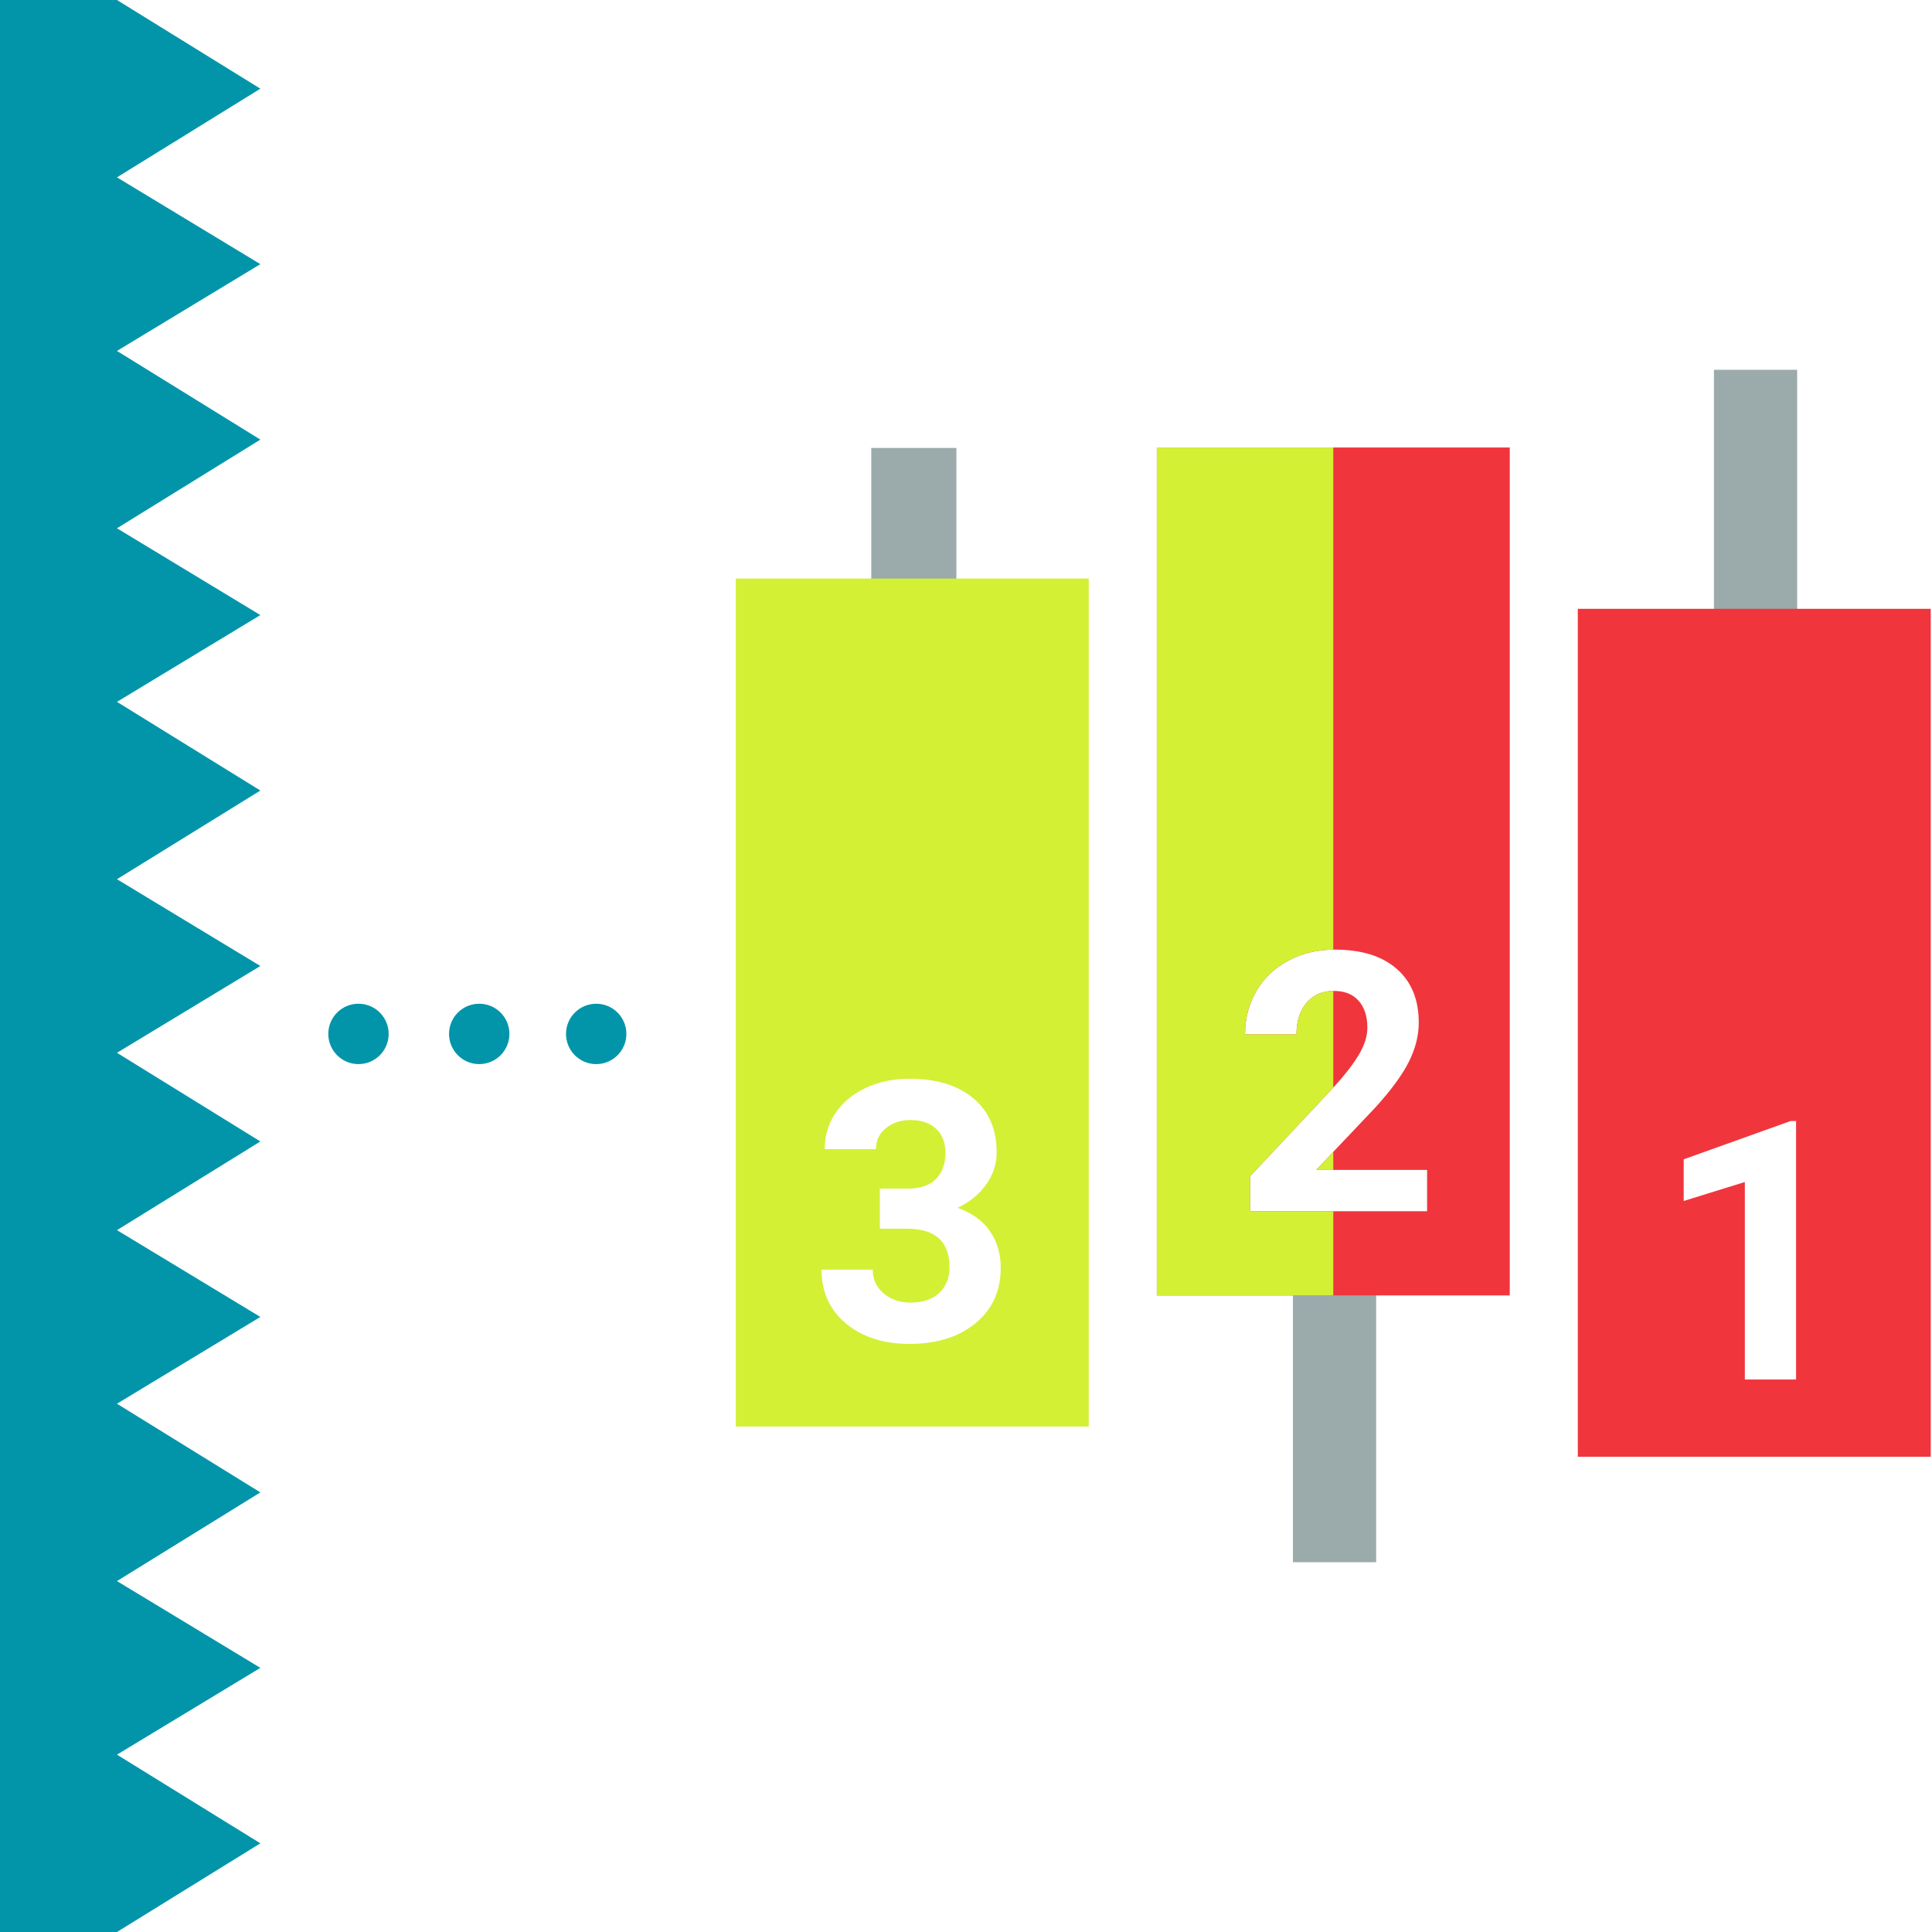
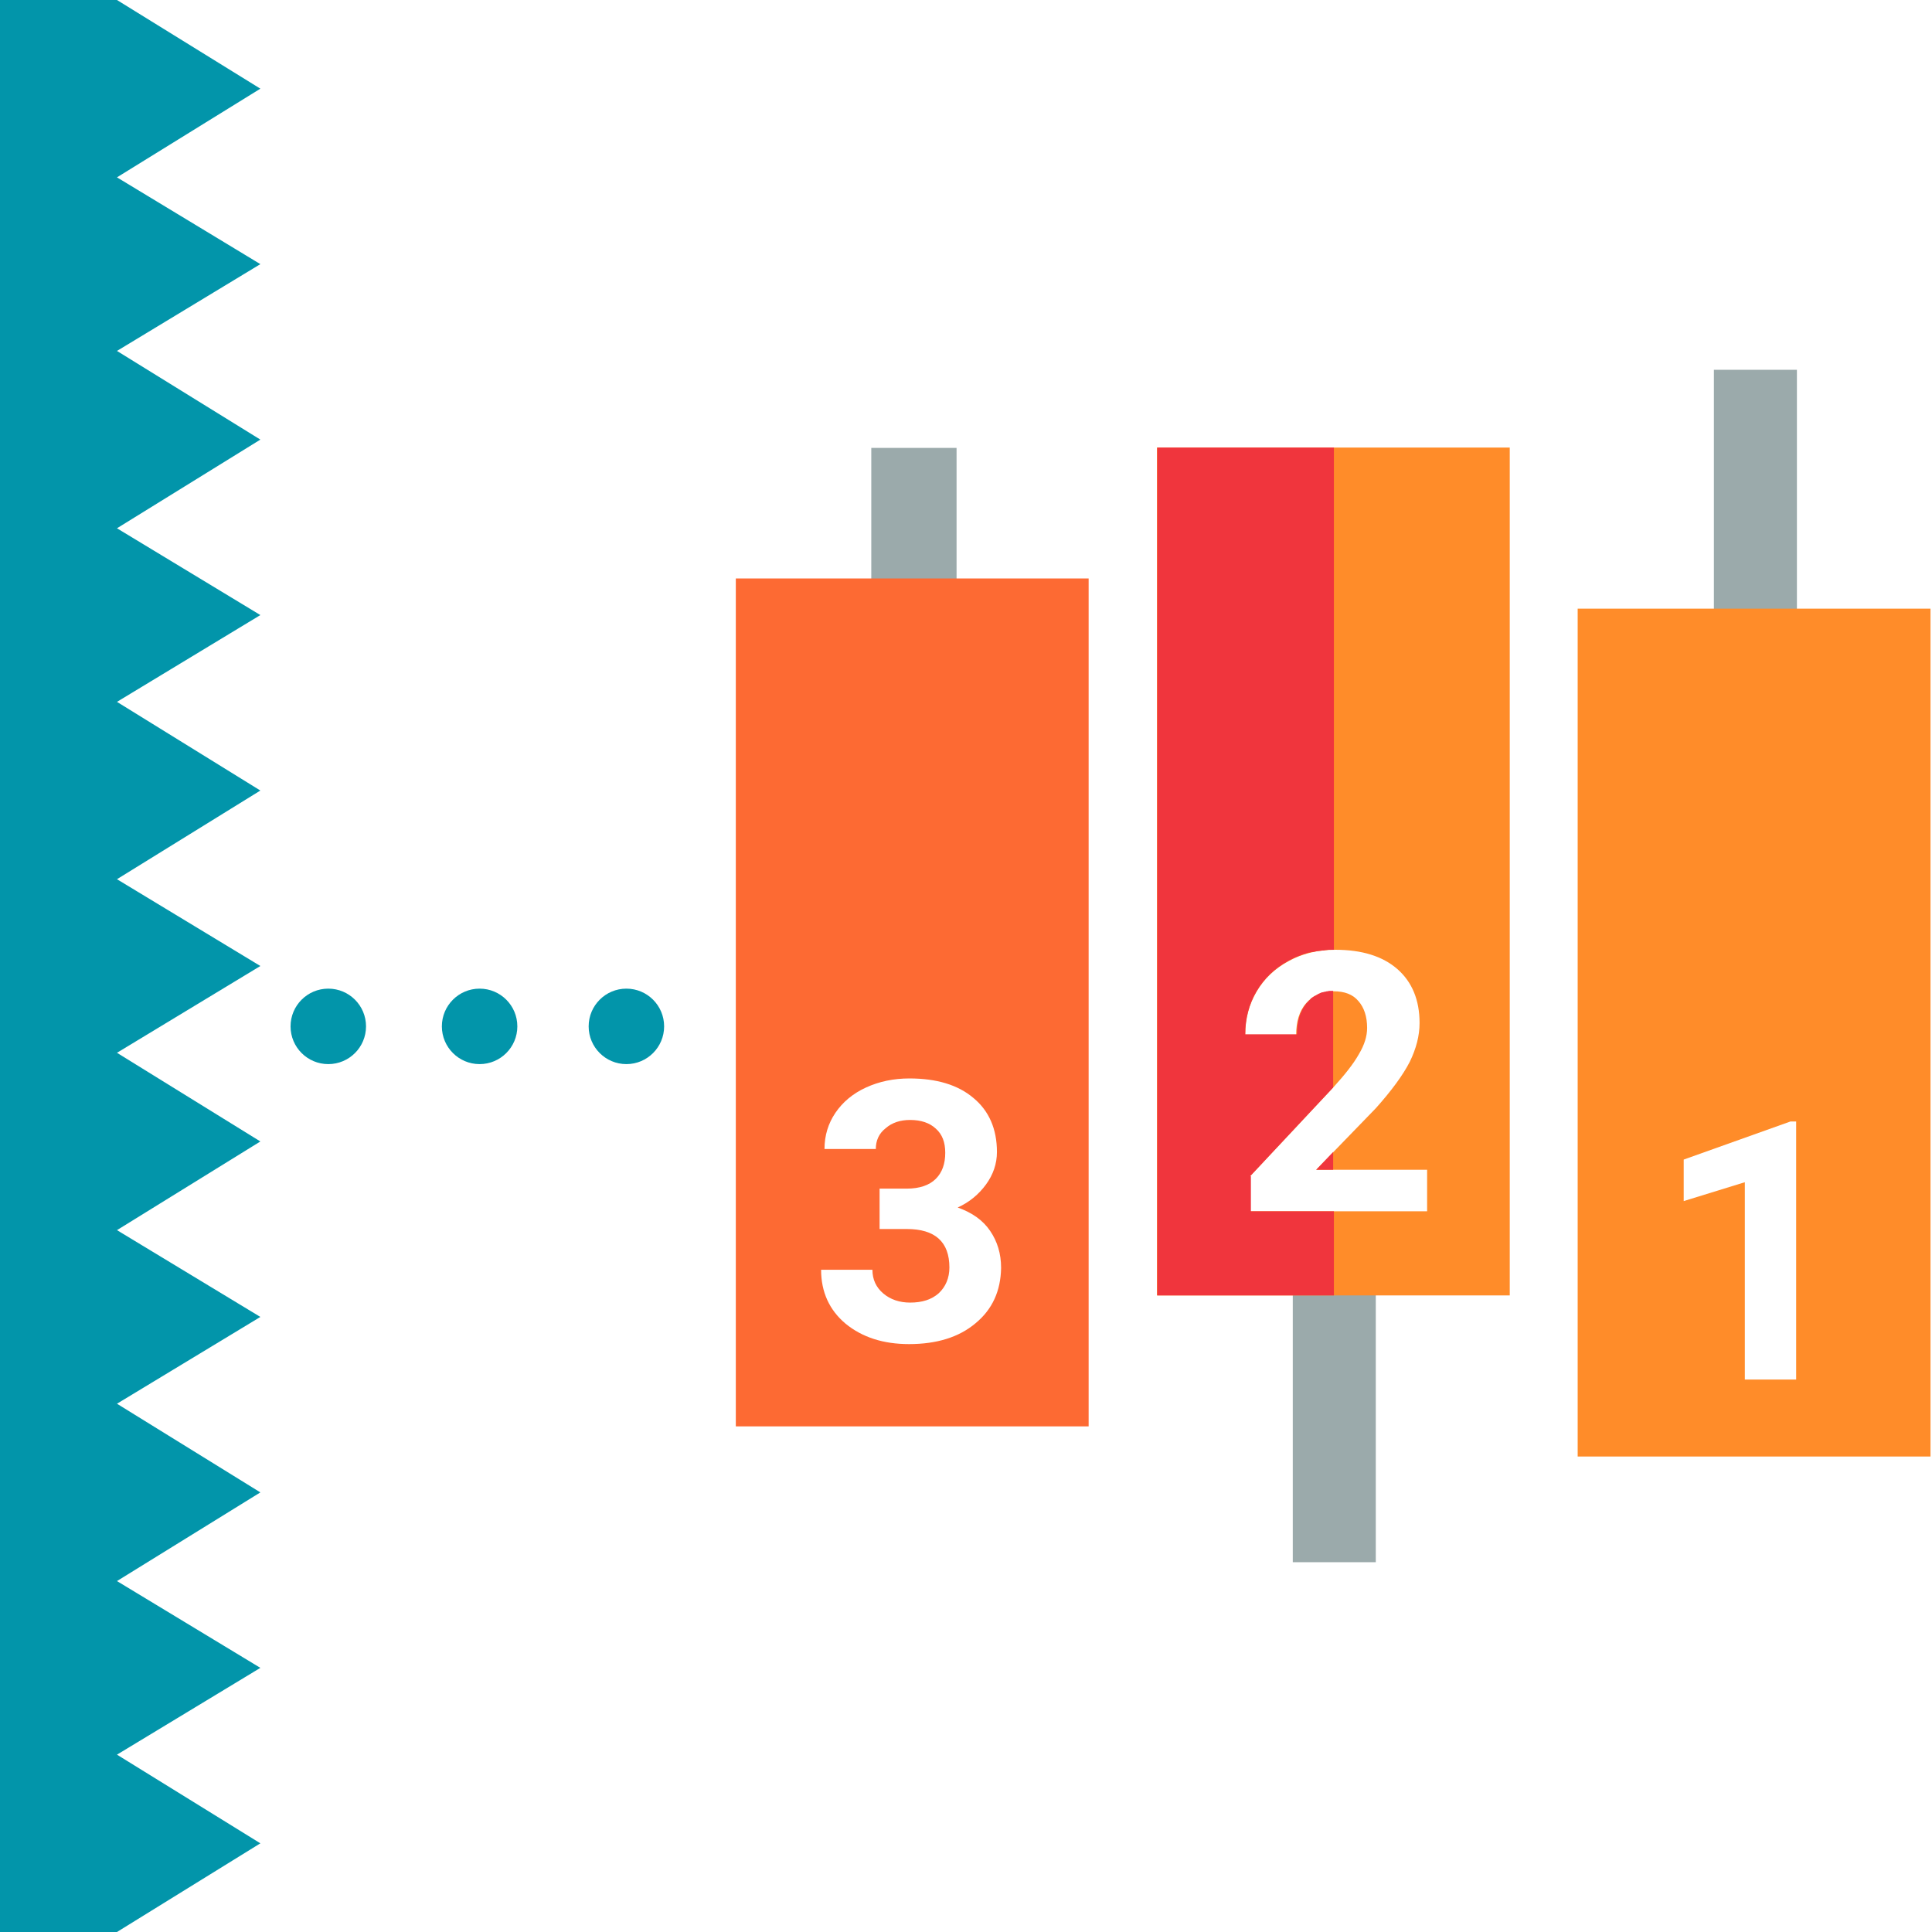
- <svg xmlns="http://www.w3.org/2000/svg" width="512" height="512" viewBox="0 0 512 512" fill="none">
-   <rect x="230.899" y="118.71" width="22.552" height="154.326" fill="#9BAAAB" />
-   <rect x="342.645" y="328.486" width="22.047" height="85.514" fill="#9BAAAB" />
-   <rect x="454.213" y="98" width="22.047" height="187.729" fill="#9BAAAB" />
-   <path fill-rule="evenodd" clip-rule="evenodd" d="M288.531 153.329H195V378.046H288.531V153.329ZM240.403 315H233.169V325.616H240.356C247.872 325.616 251.63 329.029 251.63 335.856C251.63 338.675 250.706 340.945 248.858 342.667C247.042 344.358 244.521 345.204 241.296 345.204C238.477 345.204 236.097 344.39 234.156 342.761C232.245 341.133 231.29 339.035 231.29 336.467H217.715C217.715 342.386 219.875 347.146 224.197 350.747C228.55 354.348 234.14 356.149 240.967 356.149C248.263 356.149 254.12 354.317 258.535 350.653C262.982 346.989 265.205 342.119 265.205 336.044C265.205 332.286 264.25 329.029 262.34 326.273C260.461 323.518 257.596 321.451 253.744 320.073C256.844 318.664 259.349 316.644 261.26 314.013C263.17 311.383 264.125 308.502 264.125 305.37C264.125 299.295 262.074 294.535 257.971 291.09C253.869 287.614 248.201 285.876 240.967 285.876C236.802 285.876 232.981 286.674 229.505 288.271C226.06 289.868 223.367 292.092 221.426 294.942C219.515 297.76 218.56 300.954 218.56 304.524H232.136C232.136 302.238 233.012 300.391 234.766 298.981C236.52 297.541 238.696 296.821 241.296 296.821C244.177 296.821 246.431 297.588 248.06 299.122C249.72 300.657 250.549 302.802 250.549 305.558C250.549 308.408 249.72 310.694 248.06 312.416C246.4 314.138 243.848 315 240.403 315Z" fill="#D3F035" />
-   <path fill-rule="evenodd" clip-rule="evenodd" d="M400.1 118.589H306.569V343.305H400.1V118.589ZM331.314 320.991H378.194V310.046H348.788L364.337 293.652C368.596 288.986 371.602 284.899 373.356 281.392C375.109 277.885 375.986 274.44 375.986 271.058C375.986 264.888 374.029 260.113 370.114 256.731C366.231 253.348 360.767 251.657 353.72 251.657C349.117 251.657 344.999 252.644 341.366 254.617C337.734 256.558 334.915 259.252 332.911 262.696C330.938 266.141 329.952 269.946 329.952 274.111H343.574C343.574 270.666 344.451 267.895 346.205 265.797C347.99 263.667 350.417 262.602 353.486 262.602C356.335 262.602 358.527 263.479 360.062 265.233C361.596 266.955 362.364 269.335 362.364 272.373C362.364 274.596 361.628 276.945 360.156 279.419C358.715 281.893 356.476 284.79 353.439 288.109L331.314 311.69V320.991Z" fill="#F0353D" />
-   <path fill-rule="evenodd" clip-rule="evenodd" d="M511.668 161.346H418.137V386.062H511.668V161.346ZM462.402 365.575H475.978V297.087H474.522L446.196 307.233V318.272L462.402 313.246V365.575Z" fill="#F0353D" />
-   <path fill-rule="evenodd" clip-rule="evenodd" d="M353.334 118.589H306.569V343.305H353.334V320.991H331.314V311.69L353.334 288.221V262.603C350.337 262.638 347.96 263.702 346.205 265.797C344.451 267.895 343.574 270.666 343.574 274.111H329.952C329.952 269.946 330.938 266.141 332.911 262.696C334.915 259.252 337.734 256.558 341.366 254.617C344.897 252.699 348.886 251.713 353.334 251.66V118.589ZM353.334 305.253L348.788 310.046H353.334V305.253Z" fill="#D3F035" />
-   <path fill-rule="evenodd" clip-rule="evenodd" d="M31 0H0V512H31L69 488.5L31 465L69 442L31 419L69 395.5L31 372L69 349L31 326L69 302.5L31 279L69 256L31 233L69 209.5L31 186L69 163L31 140L69 116.5L31 93L69 70L31 47L69 23.5L31 0Z" fill="#0295AA" />
-   <circle cx="158" cy="274" r="8" fill="#0295AA" />
-   <circle cx="127" cy="274" r="8" fill="#0295AA" />
-   <circle cx="95" cy="274" r="8" fill="#0295AA" />
+ <svg xmlns="http://www.w3.org/2000/svg" version="1.1" id="Layer_1" x="0px" y="0px" viewBox="96 11 512 512" style="enable-background:new 96 11 512 512;" xml:space="preserve">
+   <style type="text/css">
+ 	.st0{fill:#9BAAAB;}
+ 	.st1{fill:#FD6A33;}
+ 	.st2{fill:#FF8C29;}
+ 	.st3{fill:#F0353D;}
+ 	.st4{fill:#0295AA;}
+ </style>
+   <rect x="326.9" y="129.7" class="st0" width="22.6" height="154.3" />
+   <rect x="438.6" y="339.5" class="st0" width="22" height="85.5" />
+   <rect x="550.2" y="109" class="st0" width="22" height="187.7" />
+   <path class="st1" d="M291,164.3V389h93.5V164.3H291z M354.5,361.7c-4.4,3.7-10.3,5.5-17.6,5.5c-6.8,0-12.4-1.8-16.8-5.4  c-4.3-3.6-6.5-8.4-6.5-14.3h13.6c0,2.6,1,4.7,2.9,6.3c1.9,1.6,4.3,2.4,7.1,2.4c3.2,0,5.7-0.8,7.6-2.5c1.8-1.7,2.8-4,2.8-6.8  c0-6.8-3.8-10.2-11.3-10.2h-7.2V326h7.2c3.4,0,6-0.9,7.7-2.6c1.7-1.7,2.5-4,2.5-6.9c0-2.8-0.8-4.9-2.5-6.4c-1.6-1.5-3.9-2.3-6.8-2.3  c-2.6,0-4.8,0.7-6.5,2.2c-1.8,1.4-2.6,3.3-2.6,5.5h-13.6c0-3.6,1-6.8,2.9-9.6c1.9-2.8,4.6-5.1,8.1-6.7c3.5-1.6,7.3-2.4,11.5-2.4  c7.2,0,12.9,1.7,17,5.2c4.1,3.4,6.2,8.2,6.2,14.3c0,3.1-1,6-2.9,8.6c-1.9,2.6-4.4,4.7-7.5,6.1c3.9,1.4,6.7,3.4,8.6,6.2  c1.9,2.8,2.9,6,2.9,9.8C361.2,353.1,359,358,354.5,361.7z" />
+   <path class="st2" d="M402.6,129.6v224.7h93.5V129.6H402.6z M474.2,332h-46.9v-9.3l22.1-23.6c3-3.3,5.3-6.2,6.7-8.7  c1.5-2.5,2.2-4.8,2.2-7c0-3-0.8-5.4-2.3-7.1c-1.5-1.8-3.7-2.6-6.6-2.6c-3.1,0-5.5,1.1-7.3,3.2c-1.8,2.1-2.6,4.9-2.6,8.3H426  c0-4.2,1-8,3-11.4c2-3.4,4.8-6.1,8.5-8.1c3.6-2,7.8-3,12.4-3c7,0,12.5,1.7,16.4,5.1c3.9,3.4,5.9,8.2,5.9,14.3  c0,3.4-0.9,6.8-2.6,10.3c-1.8,3.5-4.8,7.6-9,12.3L444.8,321h29.4V332z" />
+   <path class="st2" d="M514.1,172.3v224.7h93.5V172.3H514.1z M572,376.6h-13.6v-52.3l-16.2,5v-11l28.3-10.1h1.5V376.6z" />
+   <path class="st3" d="M427.3,322.7l22-23.5v-25.6c-0.2,0-0.3,0-0.5,0c-0.2,0-0.4,0-0.5,0c-0.2,0-0.4,0.1-0.5,0.1  c-0.2,0-0.3,0-0.5,0.1c-0.2,0-0.3,0.1-0.5,0.1c-0.2,0-0.3,0.1-0.5,0.1c-0.2,0.1-0.3,0.1-0.5,0.2c-0.1,0.1-0.3,0.1-0.4,0.2  c-0.2,0.1-0.3,0.2-0.5,0.3c-0.1,0.1-0.2,0.1-0.4,0.2c-0.2,0.1-0.3,0.2-0.5,0.3c-0.1,0.1-0.2,0.1-0.3,0.2c-0.2,0.1-0.4,0.3-0.5,0.5  c-0.1,0.1-0.1,0.1-0.2,0.2c-0.2,0.2-0.5,0.5-0.7,0.7c-1.8,2.1-2.6,4.9-2.6,8.3H426c0-4.2,1-8,3-11.4c2-3.4,4.8-6.1,8.5-8.1  c0.4-0.2,0.9-0.5,1.4-0.7c0.1-0.1,0.3-0.1,0.4-0.2c0.3-0.1,0.7-0.3,1-0.4c0.2-0.1,0.4-0.1,0.5-0.2c0.3-0.1,0.6-0.2,0.9-0.3  c0.2-0.1,0.4-0.1,0.6-0.2c0.3-0.1,0.6-0.2,0.9-0.2c0.2-0.1,0.4-0.1,0.7-0.1c0.3-0.1,0.6-0.1,0.9-0.2c0.2,0,0.5-0.1,0.7-0.1  c0.3,0,0.6-0.1,0.9-0.1c0.3,0,0.5,0,0.8-0.1c0.3,0,0.6-0.1,0.8-0.1c0.3,0,0.6,0,0.8,0c0.2,0,0.4,0,0.7,0V129.6h-46.8v224.7h46.8V332  h-22V322.7z" />
+   <path class="st3" d="M448.7,262.7c-0.3,0-0.6,0-0.8,0C448.1,262.7,448.4,262.7,448.7,262.7z" />
+   <path class="st3" d="M442.2,263.7c-0.2,0.1-0.4,0.1-0.6,0.2C441.8,263.8,442,263.7,442.2,263.7z" />
+   <path class="st3" d="M443.8,263.3c-0.2,0-0.5,0.1-0.7,0.1C443.3,263.4,443.5,263.3,443.8,263.3z" />
+   <path class="st3" d="M440.7,264.1c-0.2,0.1-0.4,0.1-0.5,0.2C440.3,264.3,440.5,264.2,440.7,264.1z" />
+   <path class="st3" d="M445.4,263c-0.2,0-0.5,0.1-0.7,0.1C444.9,263.1,445.1,263,445.4,263z" />
+   <path class="st3" d="M447,262.8c-0.3,0-0.5,0-0.8,0.1C446.5,262.8,446.7,262.8,447,262.8z" />
+   <path class="st3" d="M445.8,274.3c0.2-0.1,0.3-0.1,0.5-0.2C446.1,274.1,445.9,274.2,445.8,274.3z" />
+   <path class="st3" d="M446.7,273.9c0.2,0,0.3-0.1,0.5-0.1C447.1,273.9,446.9,273.9,446.7,273.9z" />
+   <path class="st3" d="M447.8,273.7c0.2,0,0.4-0.1,0.5-0.1C448.1,273.7,447.9,273.7,447.8,273.7z" />
+   <path class="st3" d="M449.3,273.6c-0.2,0-0.3,0-0.5,0C449,273.6,449.2,273.6,449.3,273.6L449.3,273.6z" />
+   <polygon class="st3" points="449.3,299.2 449.3,299.2 427.3,322.7 " />
+   <path class="st3" d="M439.1,264.8c-0.1,0.1-0.3,0.1-0.4,0.2C438.9,264.9,439,264.8,439.1,264.8z" />
+   <path class="st3" d="M444.8,274.7c0.2-0.1,0.3-0.2,0.5-0.3C445.2,274.5,445,274.6,444.8,274.7z" />
+   <path class="st3" d="M442.2,276.8c0.2-0.3,0.5-0.5,0.7-0.7C442.7,276.3,442.4,276.5,442.2,276.8z" />
+   <path class="st3" d="M443.1,275.9c0.2-0.2,0.4-0.3,0.5-0.5C443.5,275.6,443.3,275.7,443.1,275.9z" />
+   <path class="st3" d="M444,275.2c0.2-0.1,0.3-0.2,0.5-0.3C444.3,275,444.1,275.1,444,275.2z" />
+   <polygon class="st3" points="449.3,316.3 444.8,321 449.3,321 " />
+   <path class="st4" d="M127,11H96v512h31l38-23.5L127,476l38-23l-38-23l38-23.5L127,383l38-23l-38-23l38-23.5L127,290l38-23l-38-23  l38-23.5L127,197l38-23l-38-23l38-23.5L127,104l38-23l-38-23l38-23.5L127,11z" />
+   <circle class="st4" cx="262" cy="283" r="10" />
+   <circle class="st4" cx="223.1" cy="283" r="10" />
+   <circle class="st4" cx="183" cy="283" r="10" />
</svg>
